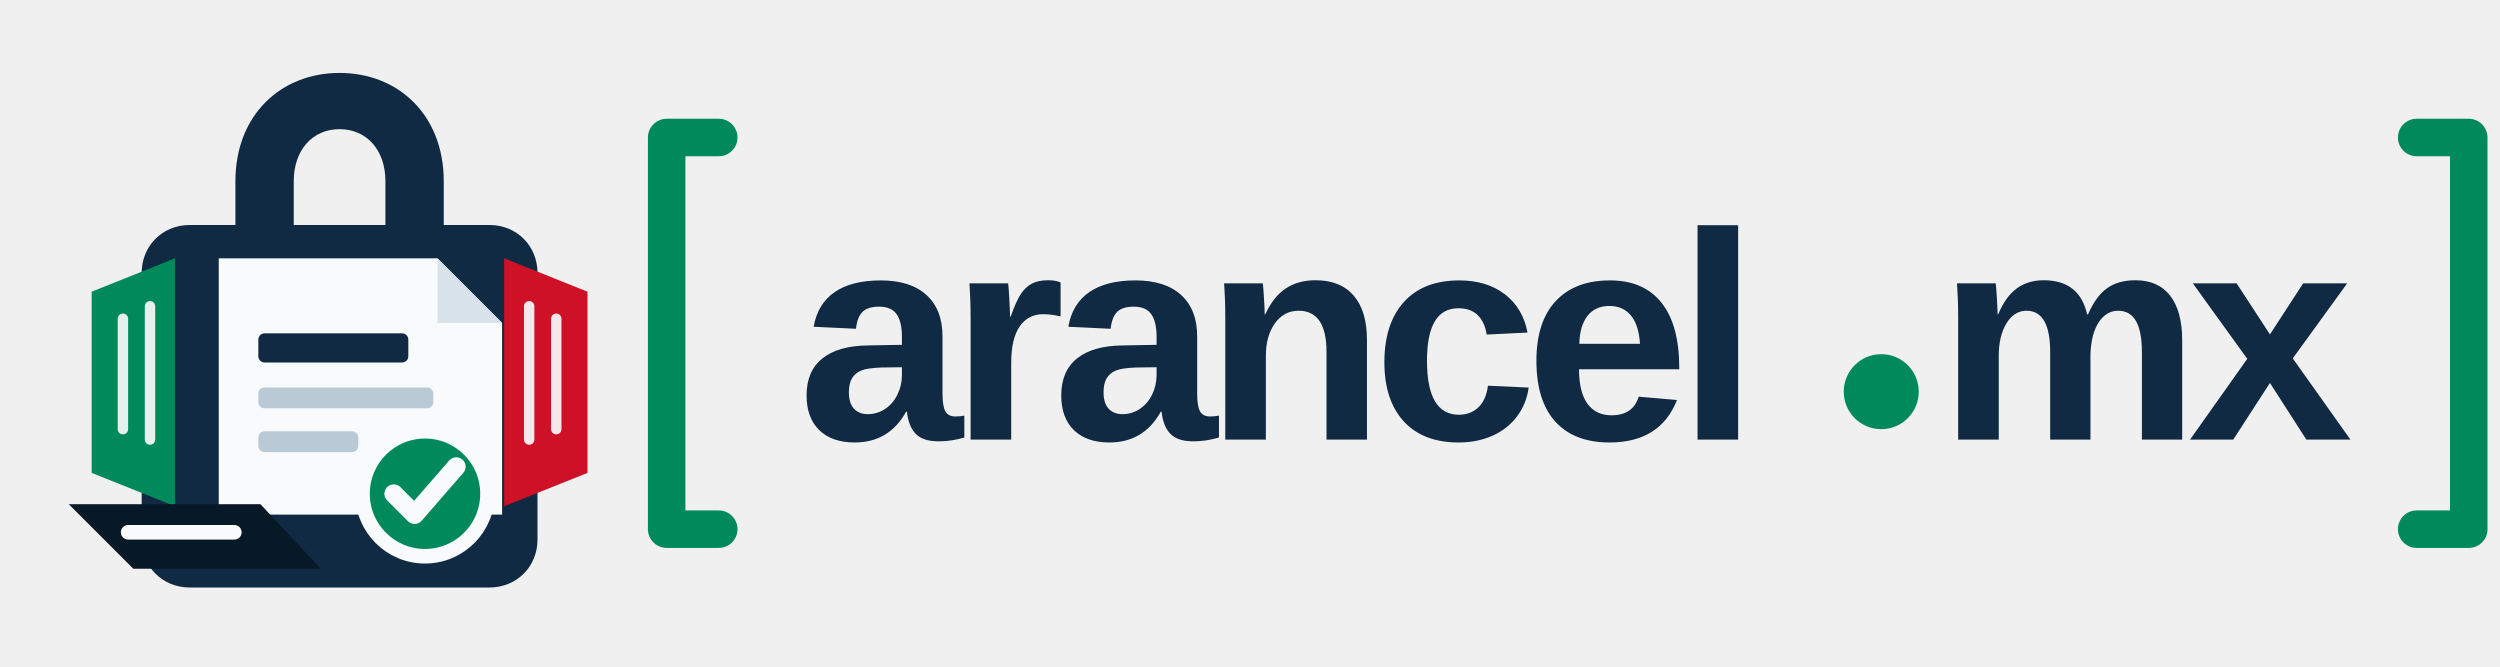
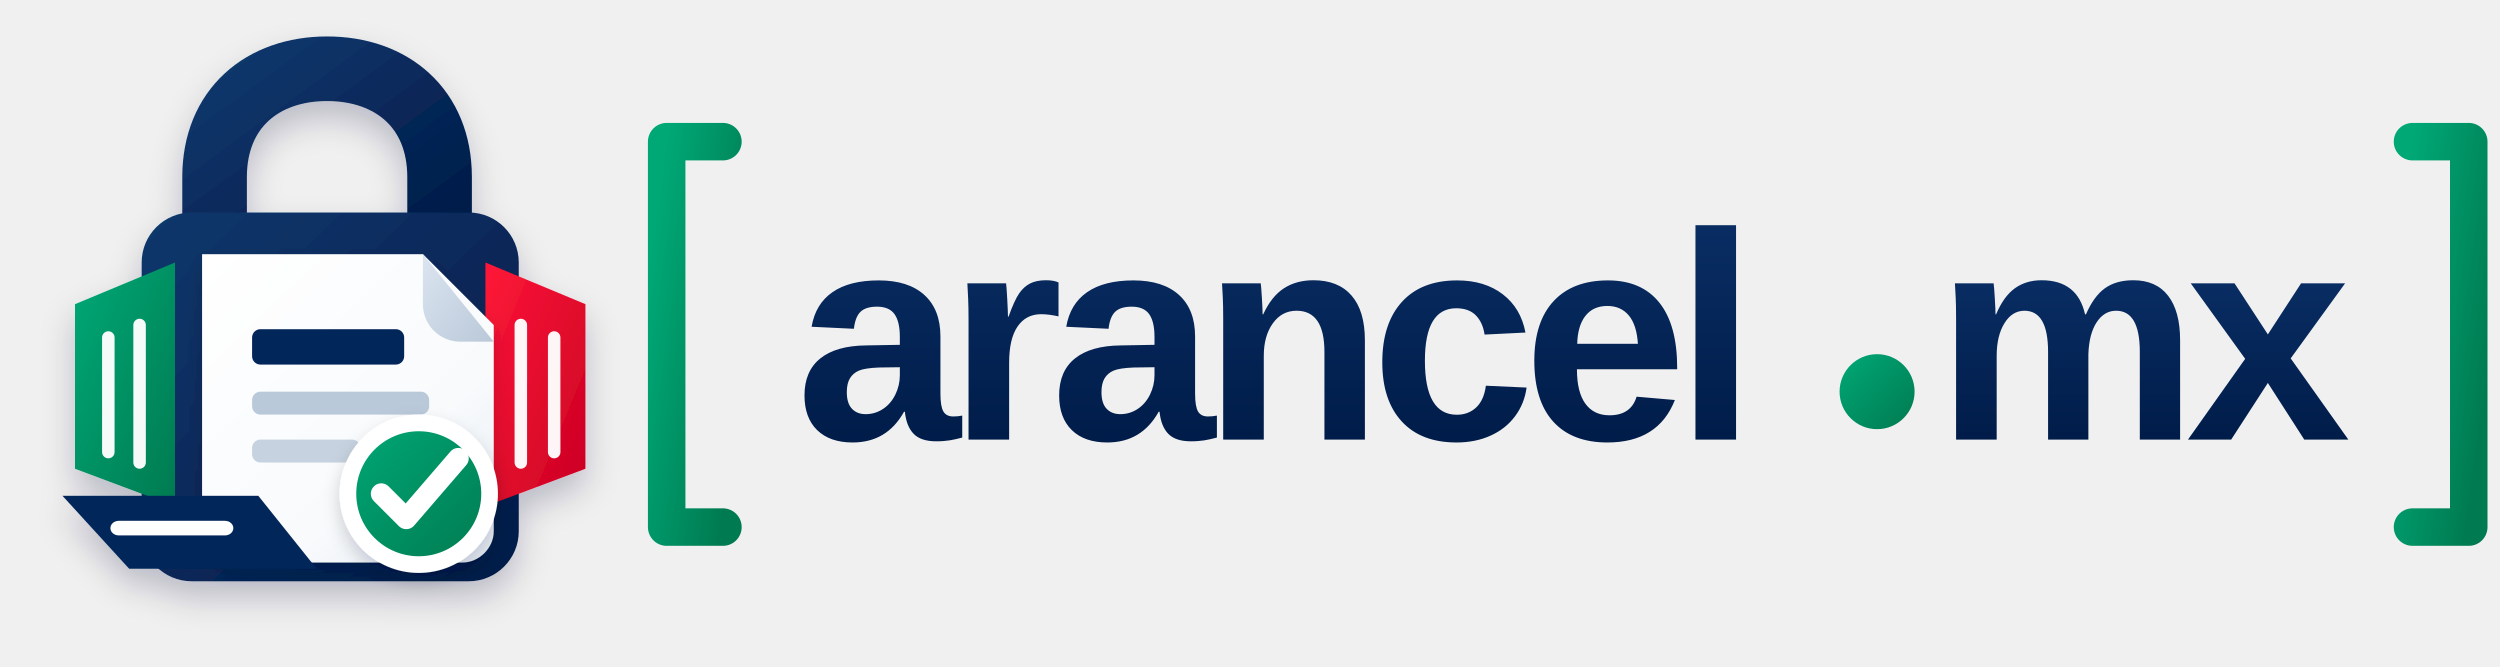
<svg xmlns="http://www.w3.org/2000/svg" viewBox="0 0 1200 320" role="img" aria-labelledby="title desc">
  <defs>
-     <style>.word{font:800 142px/1 Arial,Helvetica,sans-serif;letter-spacing:-6px}</style>
+     <linearGradient id="navy" x1="0" y1="0" x2="1" y2="1">
+       <stop offset="0" stop-color="#12386c" />
+       <stop offset="0.5" stop-color="#08285a" />
+       <stop offset="1" stop-color="#001c49" />
+     </linearGradient>
+     <linearGradient id="green" x1="0" y1="0" x2="1" y2="1">
+       <stop offset="0" stop-color="#00a876" />
+       <stop offset="1" stop-color="#007a50" />
+     </linearGradient>
+     <linearGradient id="red" x1="0" y1="0" x2="1" y2="1">
+       <stop offset="0" stop-color="#ff1738" />
+       <stop offset="1" stop-color="#c90022" />
+     </linearGradient>
+     <linearGradient id="paper" x1="0" y1="0" x2="0.9" y2="1">
+       <stop offset="0" stop-color="#ffffff" />
+       <stop offset="0.7" stop-color="#f8fafc" />
+       <stop offset="1" stop-color="#e8eef5" />
+     </linearGradient>
+     <linearGradient id="fold" x1="0" y1="0" x2="1" y2="1">
+       <stop offset="0" stop-color="#dbe5f0" />
+       <stop offset="1" stop-color="#bac8d9" />
+     </linearGradient>
+     <linearGradient id="word" x1="0" y1="0" x2="0" y2="1">
+       <stop offset="0" stop-color="#092d63" />
+       <stop offset="1" stop-color="#001c49" />
+     </linearGradient>
+     <filter id="shadow" x="-25%" y="-25%" width="150%" height="160%">
+       <feDropShadow dx="0" dy="8" stdDeviation="8" flood-color="#00142f" flood-opacity="0.22" />
+     </filter>
+     <filter id="softShadow" x="-20%" y="-20%" width="140%" height="150%">
+       <feDropShadow dx="0" dy="4" stdDeviation="4" flood-color="#00142f" flood-opacity="0.18" />
+     </filter>
+     <style>
+       .word{font-family:Arial,Helvetica,sans-serif;font-size:142px;font-weight:800;letter-spacing:-6px}
+     </style>
  </defs>
-   <g transform="translate(30 35)">
-     <path fill="#102A43" d="M83 73V52C83 20 105 0 133 0s50 20 50 52v21h22c13 0 23 10 23 23v128c0 13-10 23-23 23H61c-13 0-23-10-23-23V96c0-13 10-23 23-23h22Zm28 0h44V52c0-15-9-25-22-25s-22 10-22 25v21Z" />
-     <path fill="#008A5B" d="M14 105 54 89v119L14 192Z" />
-     <path fill="#CE1126" d="m252 105-40-16v119l40-16Z" />
-     <path fill="#F8FAFC" d="M75 89h105l31 31v92H75Z" />
-     <path fill="#D8E2EA" d="M180 89v31h31Z" />
-     <rect x="94" y="125" width="72" height="14" rx="3" fill="#102A43" />
-     <rect x="94" y="151" width="84" height="10" rx="3" fill="#B9C9D6" />
-     <rect x="94" y="172" width="48" height="10" rx="3" fill="#B9C9D6" />
-     <path fill="#071827" d="M3 207h92l29 31H34Z" />
-     <rect x="28" y="217" width="58" height="7" rx="3.5" fill="#F8FAFC" />
-     <circle cx="174" cy="202" r="30" fill="#008A5B" stroke="#F8FAFC" stroke-width="7" />
-     <path d="m159 202 10 10 20-23" fill="none" stroke="#F8FAFC" stroke-width="9" stroke-linecap="round" stroke-linejoin="round" />
-     <path d="M29 118v53M42 112v64M224 112v64M237 118v53" stroke="#F8FAFC" stroke-width="5" stroke-linecap="round" opacity=".92" />
+   <g transform="translate(25 30)" filter="url(#shadow)">
+     <path d="M78 82V55C78 22 101 3 132 3s54 19 54 52v27" fill="none" stroke="url(#navy)" stroke-width="31" stroke-linecap="round" />
+     <rect x="43" y="72" width="181" height="177" rx="24" fill="url(#navy)" />
+     <path d="M11 116 59 96v117L11 195Z" fill="url(#green)" />
+     <path d="M256 116 208 96v117l48-18Z" fill="url(#red)" />
+     <g stroke="#fff" stroke-width="6" stroke-linecap="round" opacity="0.96">
+       <path d="M27 132v55M42 126v66" />
+       <path d="M225 126v66M241 132v55" />
+     </g>
+     <path d="M72 92h106l34 34v99c0 8-7 15-15 15H87c-8 0-15-7-15-15Z" fill="url(#paper)" filter="url(#softShadow)" />
+     <path d="M178 92v24c0 10 8 18 18 18h16Z" fill="url(#fold)" />
+     <rect x="96" y="128" width="73" height="17" rx="4" fill="#06275a" />
+     <rect x="96" y="158" width="85" height="11" rx="4" fill="#bac9da" />
+     <rect x="96" y="181" width="52" height="11" rx="4" fill="#c6d2df" />
+     <path d="M5 208h94l28 35H37Z" fill="#06275a" />
+     <rect x="28" y="220" width="59" height="7" rx="4" fill="#fff" />
+     <circle cx="176" cy="207" r="34" fill="url(#green)" stroke="#fff" stroke-width="8" filter="url(#softShadow)" />
+     <path d="m158 207 12 12 25-29" fill="none" stroke="#fff" stroke-width="10" stroke-linecap="round" stroke-linejoin="round" />
  </g>
-   <path d="M345 66h-25v188h25" fill="none" stroke="#008A5B" stroke-width="18" stroke-linecap="round" stroke-linejoin="round" />
-   <text x="383" y="211" class="word" fill="#102A43">arancel</text>
-   <circle cx="903" cy="188" r="18" fill="#008A5B" />
-   <text x="930" y="211" class="word" fill="#102A43">mx</text>
-   <path d="M1160 66h25v188h-25" fill="none" stroke="#008A5B" stroke-width="18" stroke-linecap="round" stroke-linejoin="round" />
+   <path d="M347 68h-27v185h27" fill="none" stroke="url(#green)" stroke-width="18" stroke-linecap="round" stroke-linejoin="round" />
+   <text x="382" y="211" class="word" fill="url(#word)">arancel</text>
+   <circle cx="901" cy="188" r="18" fill="url(#green)" />
+   <text x="929" y="211" class="word" fill="url(#word)">mx</text>
+   <path d="M1158 68h27v185h-27" fill="none" stroke="url(#green)" stroke-width="18" stroke-linecap="round" stroke-linejoin="round" />
</svg>
